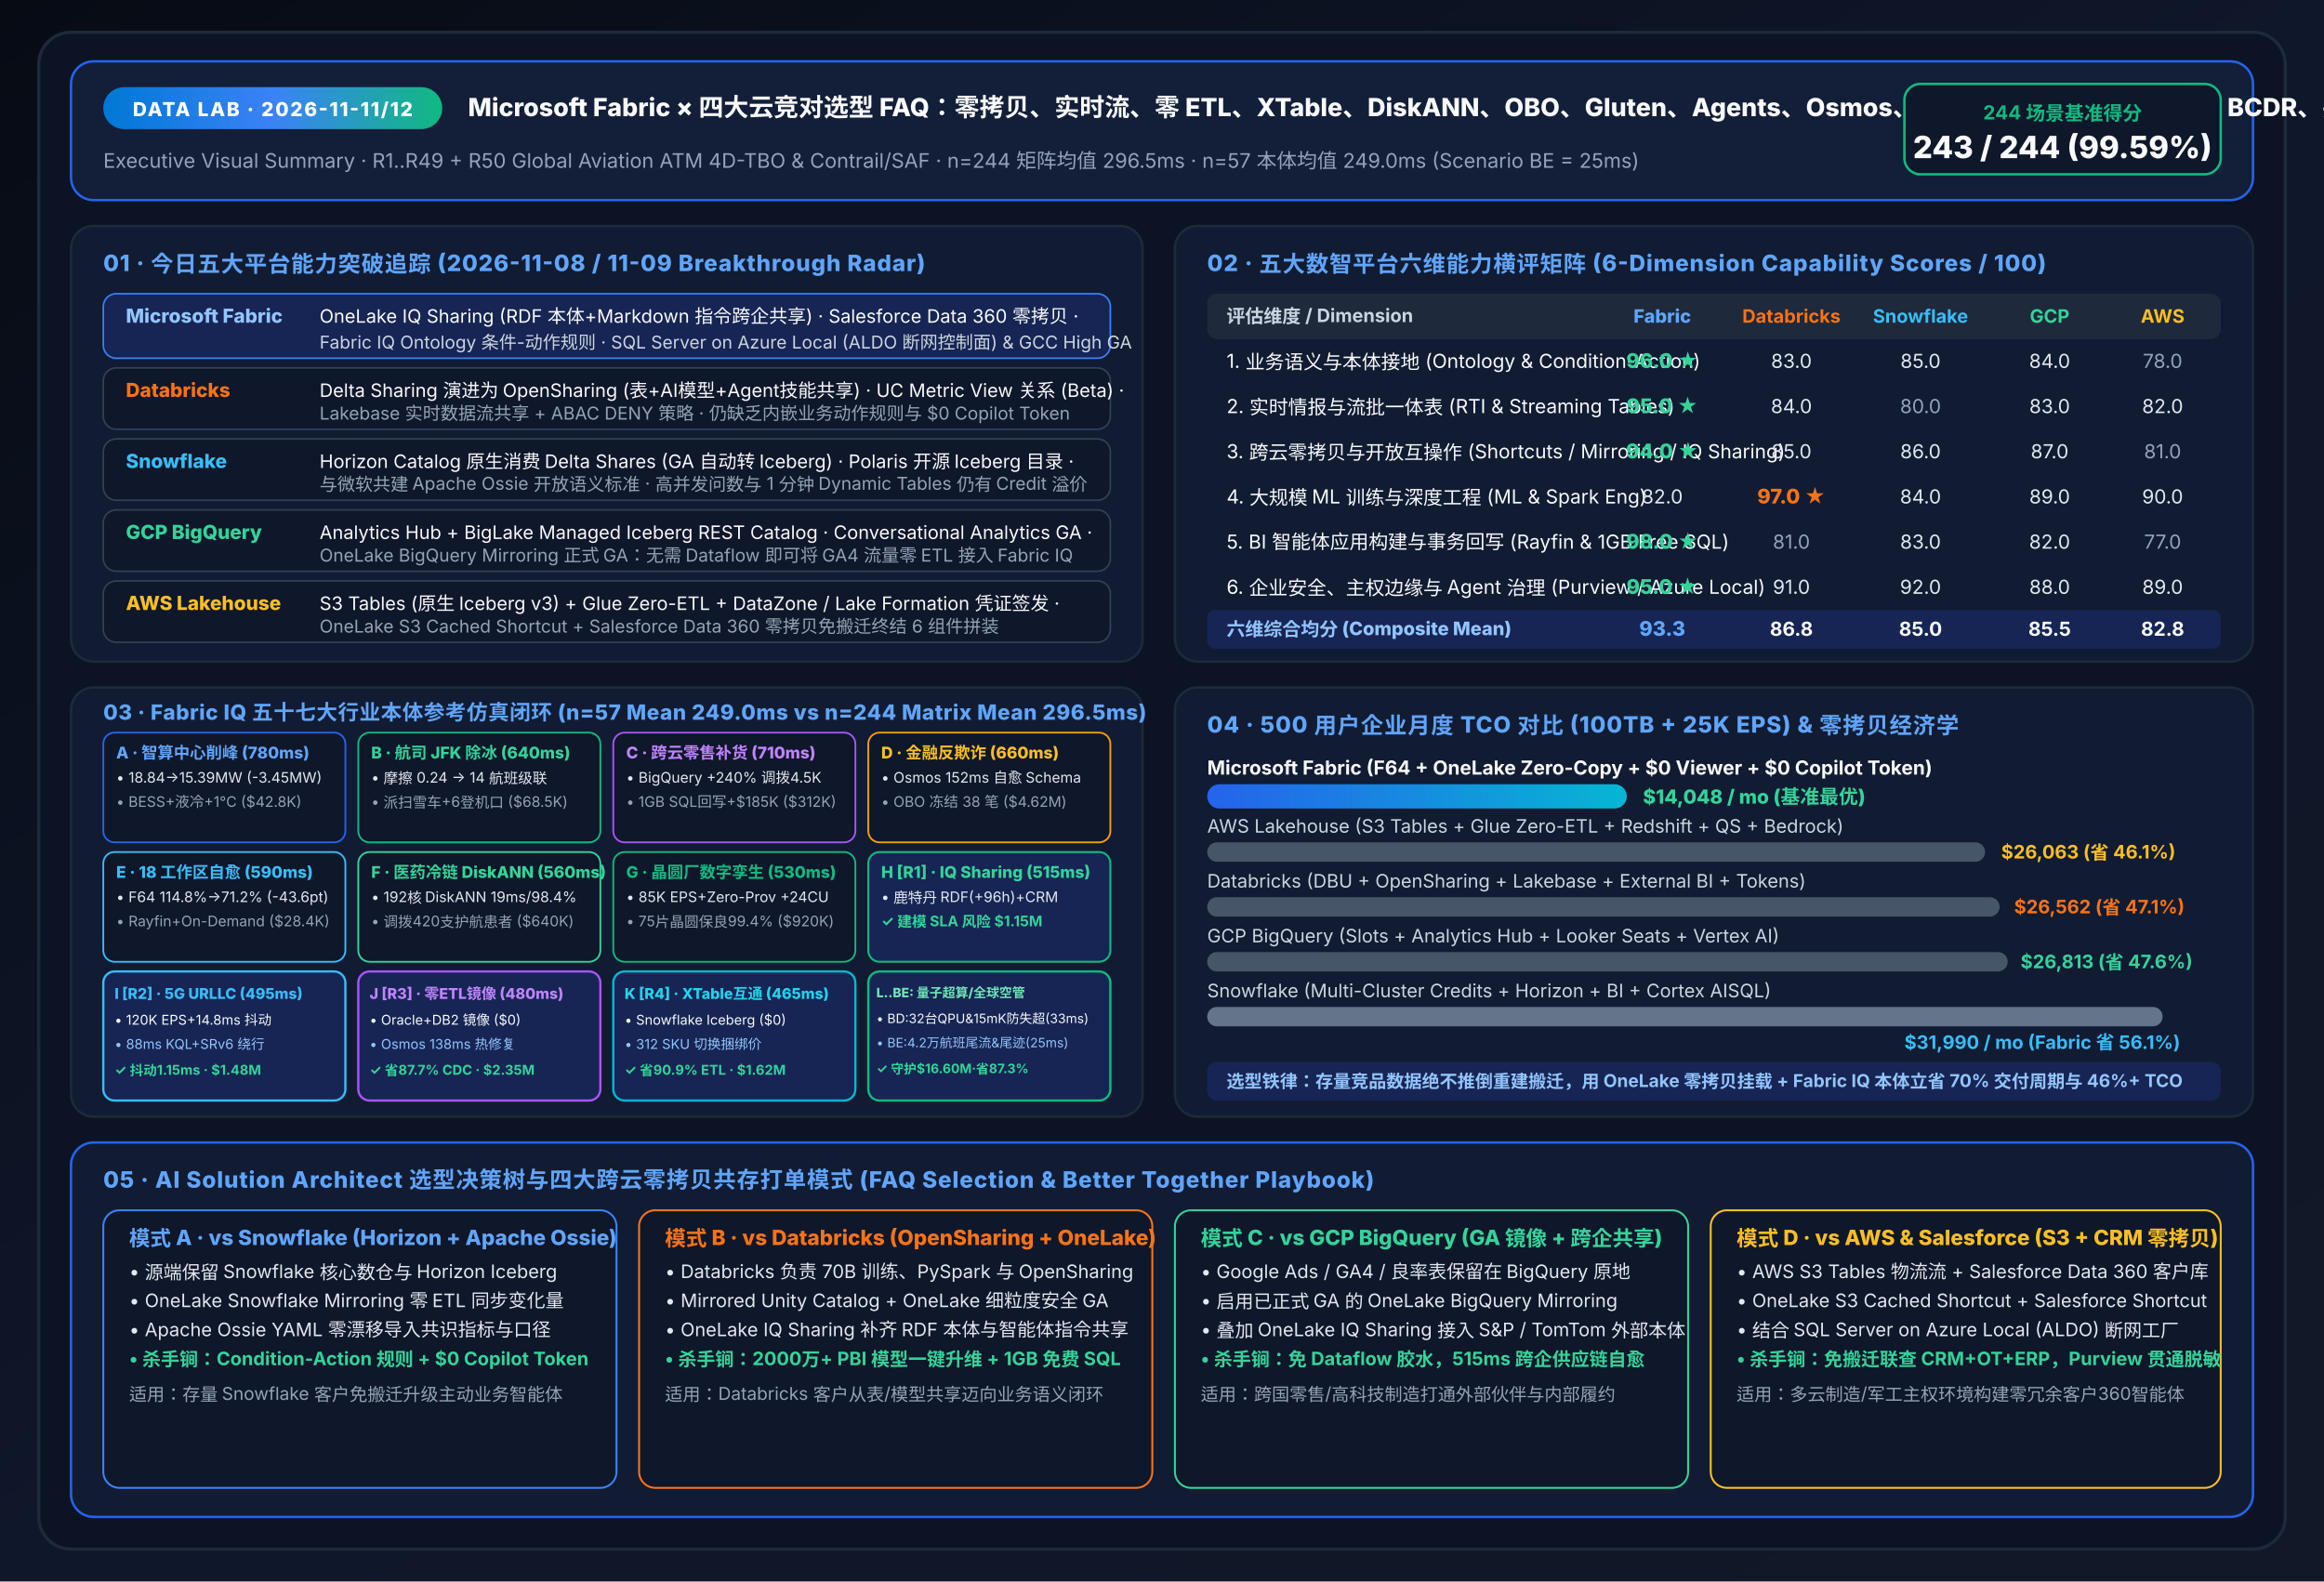
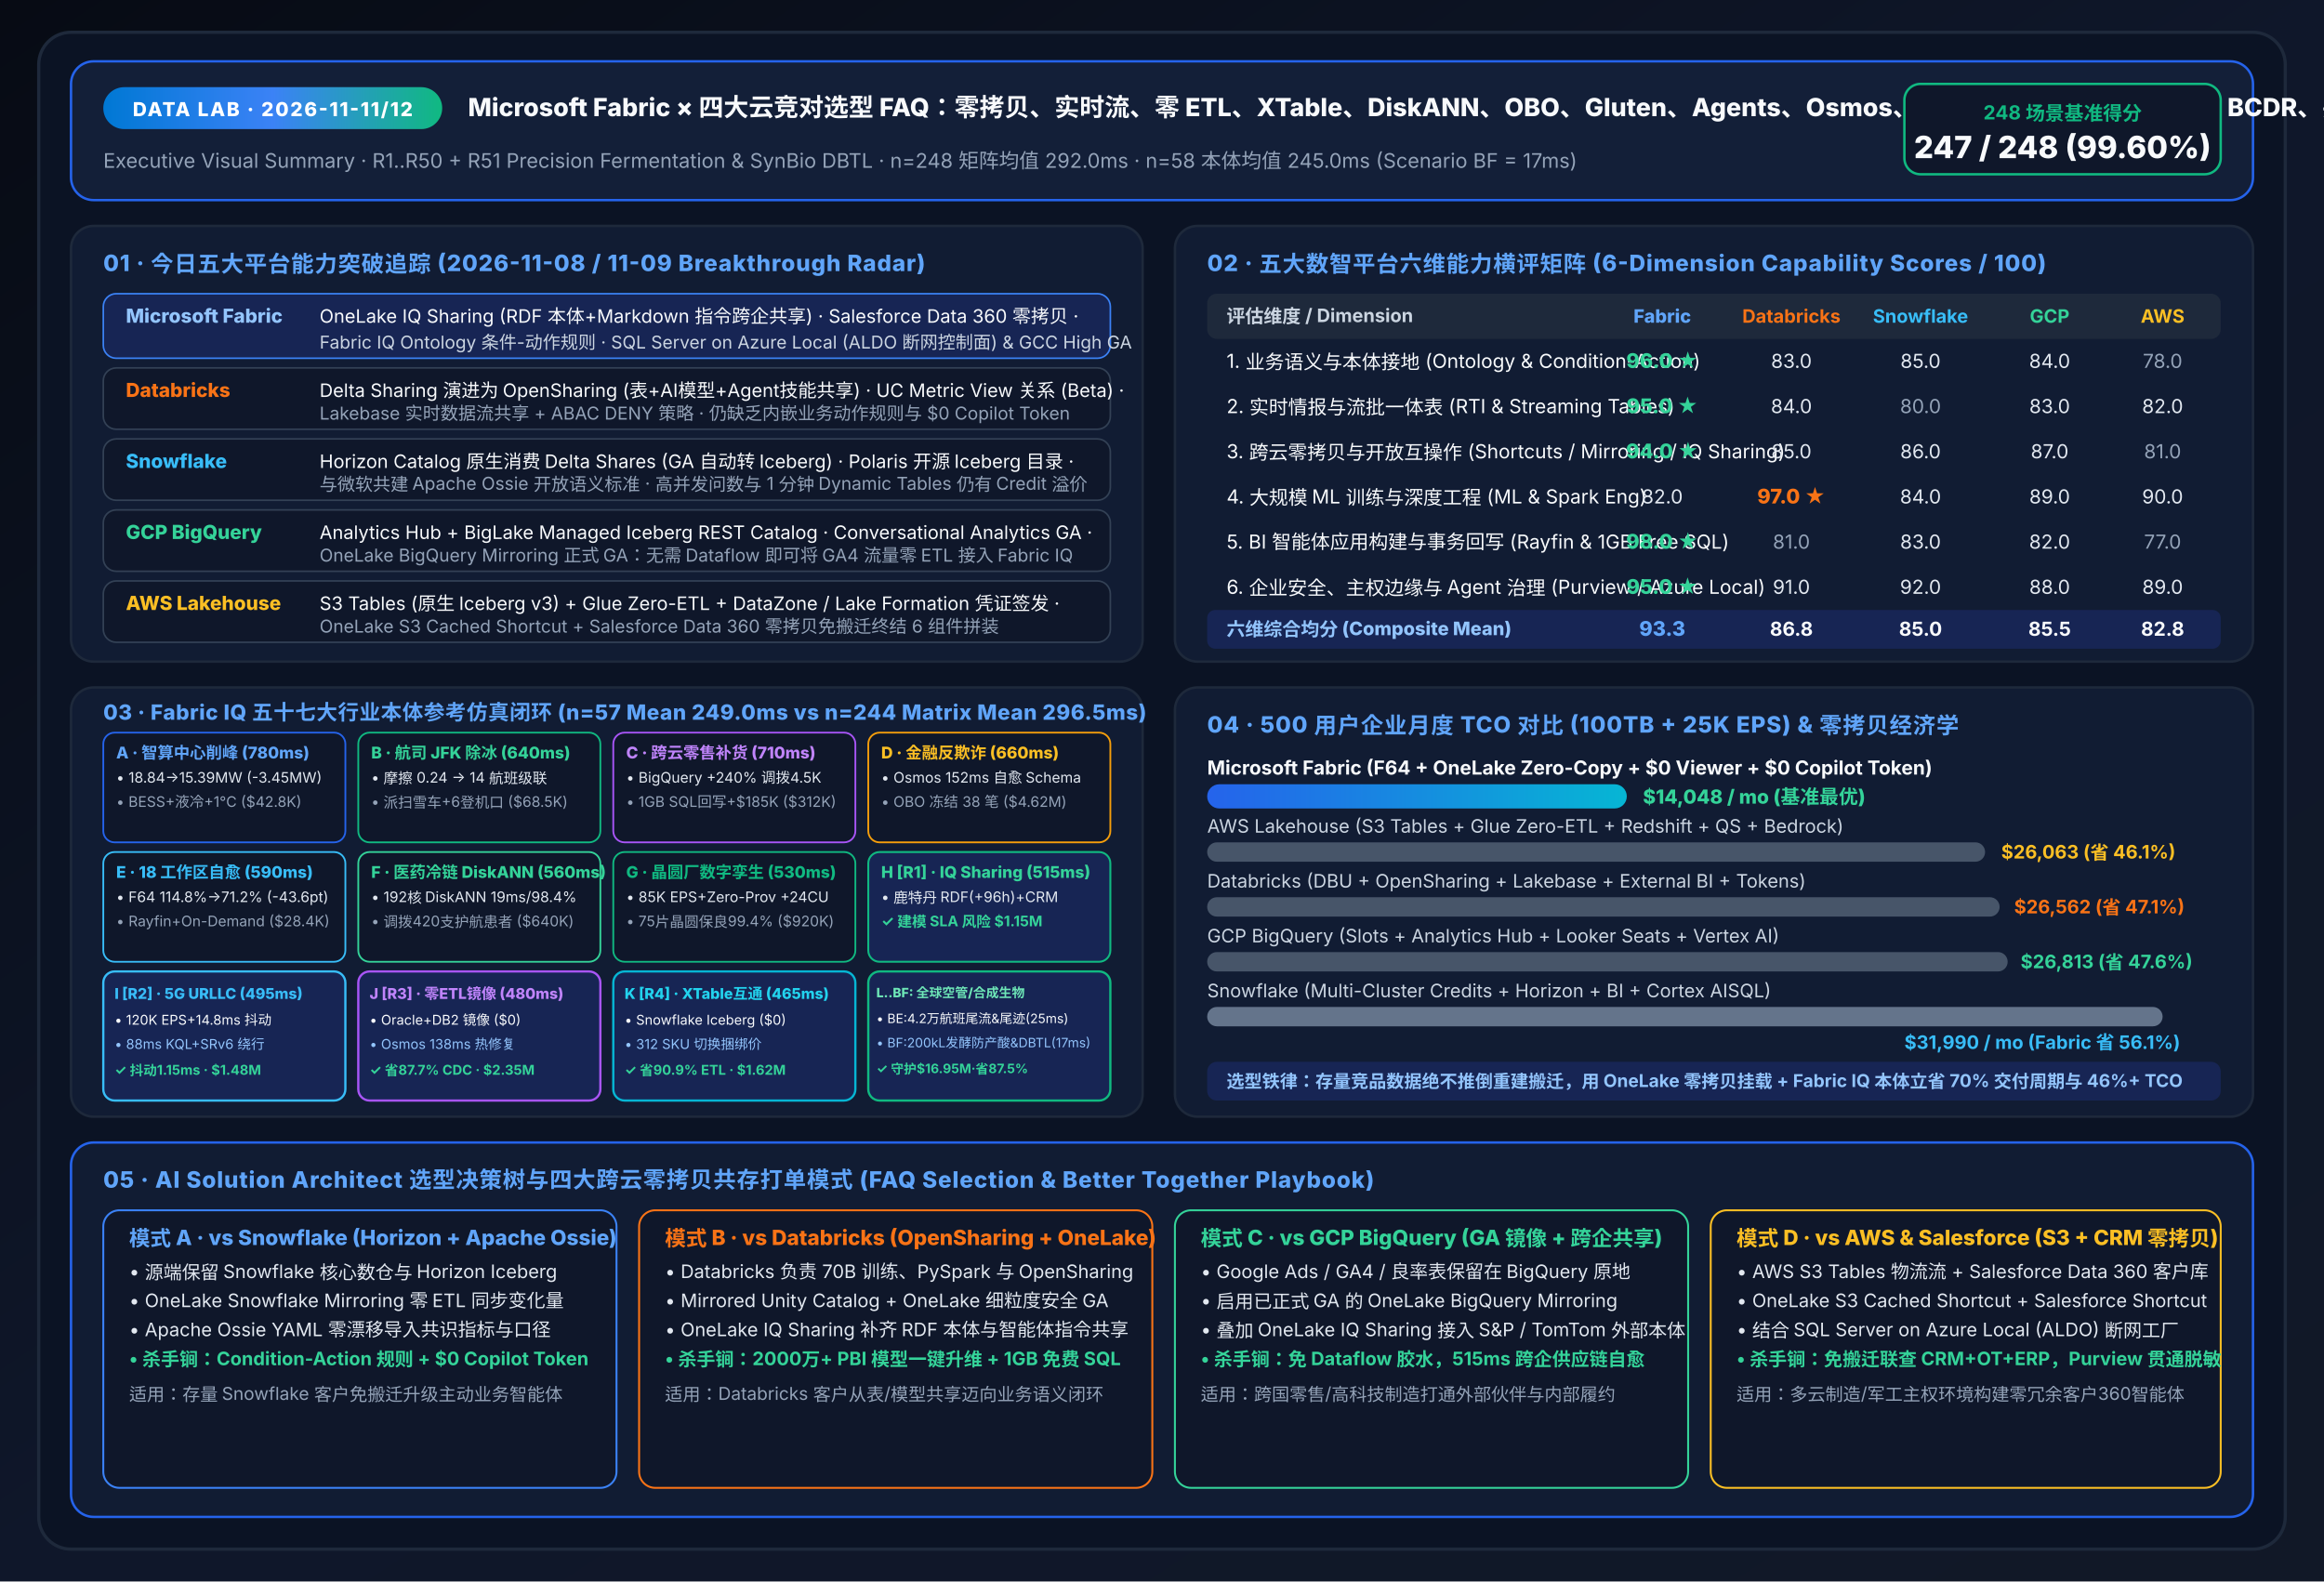
<svg xmlns="http://www.w3.org/2000/svg" viewBox="0 0 1440 980" width="1440" height="980" font-family="-apple-system, BlinkMacSystemFont, 'Segoe UI', 'PingFang SC', 'Microsoft YaHei', sans-serif">
  <defs>
    <linearGradient id="bgGrad" x1="0%" y1="0%" x2="100%" y2="100%">
      <stop offset="0%" stop-color="#070B14" />
      <stop offset="50%" stop-color="#0F172A" />
      <stop offset="100%" stop-color="#111827" />
    </linearGradient>
    <linearGradient id="accentGrad" x1="0%" y1="0%" x2="100%" y2="0%">
      <stop offset="0%" stop-color="#0078D4" />
      <stop offset="50%" stop-color="#3B82F6" />
      <stop offset="100%" stop-color="#10B981" />
    </linearGradient>
    <linearGradient id="fabricBar" x1="0%" y1="0%" x2="100%" y2="0%">
      <stop offset="0%" stop-color="#2563EB" />
      <stop offset="100%" stop-color="#06B6D4" />
    </linearGradient>
  </defs>
  <rect width="1440" height="980" fill="url(#bgGrad)" />
  <rect x="24" y="20" width="1392" height="940" rx="20" fill="#0B1324" stroke="#1E293B" stroke-width="2" />
  <rect x="44" y="38" width="1352" height="86" rx="14" fill="#131F38" stroke="#2563EB" stroke-width="1.5" />
  <rect x="64" y="54" width="210" height="26" rx="13" fill="url(#accentGrad)" />
  <text x="169" y="72" fill="#FFFFFF" font-size="12" font-weight="800" text-anchor="middle" letter-spacing="1">DATA LAB · 2026-11-11/12</text>
-   <text x="290" y="72" fill="#F8FAFC" font-size="15.5" font-weight="800">Microsoft Fabric × 四大云竞对选型 FAQ：零拷贝、实时流、零 ETL、XTable、DiskANN、OBO、Gluten、Agents、Osmos、FinOps、CI/CD、零信任、BCDR、共享、V-Order、AI、孪生、迁移、目录、图、Activator、医疗、ESG、零售、金融、时空、FLAML、OTel、MDM、SAP、游戏、航发、农业、航运、流媒体、半导体、智驾、油气、电池、低轨星座、生物制药、高铁、矿山、水务、央行支付、绿氢绿氨、核能聚变、深海风电、量子超算与全球空管ATM一图流</text>
-   <text x="64" y="104" fill="#94A3B8" font-size="12.5">Executive Visual Summary · R1..R49 + R50 Global Aviation ATM 4D-TBO &amp; Contrail/SAF · n=244 矩阵均值 296.5ms · n=57 本体均值 249.0ms (Scenario BE = 25ms)</text>
+   <text x="290" y="72" fill="#F8FAFC" font-size="15.5" font-weight="800">Microsoft Fabric × 四大云竞对选型 FAQ：零拷贝、实时流、零 ETL、XTable、DiskANN、OBO、Gluten、Agents、Osmos、FinOps、CI/CD、零信任、BCDR、共享、V-Order、AI、孪生、迁移、目录、图、Activator、医疗、ESG、零售、金融、时空、FLAML、OTel、MDM、SAP、游戏、航发、农业、航运、流媒体、半导体、智驾、油气、电池、低轨星座、生物制药、高铁、矿山、水务、央行支付、绿氢绿氨、核能聚变、深海风电、量子超算、全球空管与合成生物一图流</text>
+   <text x="64" y="104" fill="#94A3B8" font-size="12.5">Executive Visual Summary · R1..R50 + R51 Precision Fermentation &amp; SynBio DBTL · n=248 矩阵均值 292.0ms · n=58 本体均值 245.0ms (Scenario BF = 17ms)</text>
  <rect x="1180" y="52" width="196" height="56" rx="10" fill="#0F172A" stroke="#10B981" stroke-width="1.5" />
-   <text x="1278" y="74" fill="#10B981" font-size="12" font-weight="700" text-anchor="middle">244 场景基准得分</text>
-   <text x="1278" y="98" fill="#F8FAFC" font-size="19" font-weight="800" text-anchor="middle">243 / 244 (99.59%)</text>
+   <text x="1278" y="74" fill="#10B981" font-size="12" font-weight="700" text-anchor="middle">248 场景基准得分</text>
+   <text x="1278" y="98" fill="#F8FAFC" font-size="19" font-weight="800" text-anchor="middle">247 / 248 (99.60%)</text>
  <rect x="44" y="140" width="664" height="270" rx="14" fill="#111C33" stroke="#1E293B" stroke-width="1.5" />
  <text x="64" y="168" fill="#60A5FA" font-size="14" font-weight="800" letter-spacing="0.5">01 · 今日五大平台能力突破追踪 (2026-11-08 / 11-09 Breakthrough Radar)</text>
  <rect x="64" y="182" width="624" height="40" rx="8" fill="#172554" stroke="#3B82F6" stroke-width="1" />
  <text x="78" y="200" fill="#93C5FD" font-size="12" font-weight="800">Microsoft Fabric</text>
  <text x="198" y="200" fill="#F8FAFC" font-size="11.5">OneLake IQ Sharing (RDF 本体+Markdown 指令跨企共享) · Salesforce Data 360 零拷贝 ·</text>
  <text x="198" y="216" fill="#CBD5E1" font-size="11">Fabric IQ Ontology 条件-动作规则 · SQL Server on Azure Local (ALDO 断网控制面) &amp; GCC High GA</text>
  <rect x="64" y="228" width="624" height="38" rx="8" fill="#0F172A" stroke="#334155" stroke-width="1" />
  <text x="78" y="246" fill="#F97316" font-size="12" font-weight="800">Databricks</text>
  <text x="198" y="246" fill="#F8FAFC" font-size="11.5">Delta Sharing 演进为 OpenSharing (表+AI模型+Agent技能共享) · UC Metric View 关系 (Beta) ·</text>
  <text x="198" y="260" fill="#94A3B8" font-size="11">Lakebase 实时数据流共享 + ABAC DENY 策略 · 仍缺乏内嵌业务动作规则与 $0 Copilot Token</text>
  <rect x="64" y="272" width="624" height="38" rx="8" fill="#0F172A" stroke="#334155" stroke-width="1" />
  <text x="78" y="290" fill="#38BDF8" font-size="12" font-weight="800">Snowflake</text>
  <text x="198" y="290" fill="#F8FAFC" font-size="11.5">Horizon Catalog 原生消费 Delta Shares (GA 自动转 Iceberg) · Polaris 开源 Iceberg 目录 ·</text>
  <text x="198" y="304" fill="#94A3B8" font-size="11">与微软共建 Apache Ossie 开放语义标准 · 高并发问数与 1 分钟 Dynamic Tables 仍有 Credit 溢价</text>
  <rect x="64" y="316" width="624" height="38" rx="8" fill="#0F172A" stroke="#334155" stroke-width="1" />
  <text x="78" y="334" fill="#34D399" font-size="12" font-weight="800">GCP BigQuery</text>
  <text x="198" y="334" fill="#F8FAFC" font-size="11.5">Analytics Hub + BigLake Managed Iceberg REST Catalog · Conversational Analytics GA ·</text>
  <text x="198" y="348" fill="#94A3B8" font-size="11">OneLake BigQuery Mirroring 正式 GA：无需 Dataflow 即可将 GA4 流量零 ETL 接入 Fabric IQ</text>
  <rect x="64" y="360" width="624" height="38" rx="8" fill="#0F172A" stroke="#334155" stroke-width="1" />
  <text x="78" y="378" fill="#FBBF24" font-size="12" font-weight="800">AWS Lakehouse</text>
  <text x="198" y="378" fill="#F8FAFC" font-size="11.5">S3 Tables (原生 Iceberg v3) + Glue Zero-ETL + DataZone / Lake Formation 凭证签发 ·</text>
  <text x="198" y="392" fill="#94A3B8" font-size="11">OneLake S3 Cached Shortcut + Salesforce Data 360 零拷贝免搬迁终结 6 组件拼装</text>
  <rect x="728" y="140" width="668" height="270" rx="14" fill="#111C33" stroke="#1E293B" stroke-width="1.5" />
  <text x="748" y="168" fill="#60A5FA" font-size="14" font-weight="800" letter-spacing="0.5">02 · 五大数智平台六维能力横评矩阵 (6-Dimension Capability Scores / 100)</text>
  <rect x="748" y="182" width="628" height="28" rx="6" fill="#1E293B" />
  <text x="760" y="200" fill="#CBD5E1" font-size="11.5" font-weight="700">评估维度 / Dimension</text>
  <text x="1030" y="200" fill="#60A5FA" font-size="11.5" font-weight="800" text-anchor="middle">Fabric</text>
  <text x="1110" y="200" fill="#F97316" font-size="11.5" font-weight="700" text-anchor="middle">Databricks</text>
  <text x="1190" y="200" fill="#38BDF8" font-size="11.5" font-weight="700" text-anchor="middle">Snowflake</text>
  <text x="1270" y="200" fill="#34D399" font-size="11.5" font-weight="700" text-anchor="middle">GCP</text>
  <text x="1340" y="200" fill="#FBBF24" font-size="11.5" font-weight="700" text-anchor="middle">AWS</text>
  <text x="760" y="228" fill="#F8FAFC" font-size="12">1. 业务语义与本体接地 (Ontology &amp; Condition-Action)</text>
  <text x="1030" y="228" fill="#34D399" font-size="12.5" font-weight="800" text-anchor="middle">96.0 ★</text>
  <text x="1110" y="228" fill="#E2E8F0" font-size="12" text-anchor="middle">83.0</text>
  <text x="1190" y="228" fill="#E2E8F0" font-size="12" text-anchor="middle">85.0</text>
  <text x="1270" y="228" fill="#E2E8F0" font-size="12" text-anchor="middle">84.0</text>
  <text x="1340" y="228" fill="#94A3B8" font-size="12" text-anchor="middle">78.0</text>
  <text x="760" y="256" fill="#F8FAFC" font-size="12">2. 实时情报与流批一体表 (RTI &amp; Streaming Tables)</text>
  <text x="1030" y="256" fill="#34D399" font-size="12.5" font-weight="800" text-anchor="middle">95.0 ★</text>
  <text x="1110" y="256" fill="#E2E8F0" font-size="12" text-anchor="middle">84.0</text>
  <text x="1190" y="256" fill="#94A3B8" font-size="12" text-anchor="middle">80.0</text>
  <text x="1270" y="256" fill="#E2E8F0" font-size="12" text-anchor="middle">83.0</text>
  <text x="1340" y="256" fill="#E2E8F0" font-size="12" text-anchor="middle">82.0</text>
  <text x="760" y="284" fill="#F8FAFC" font-size="12">3. 跨云零拷贝与开放互操作 (Shortcuts / Mirroring / IQ Sharing)</text>
  <text x="1030" y="284" fill="#34D399" font-size="12.5" font-weight="800" text-anchor="middle">94.0 ★</text>
  <text x="1110" y="284" fill="#E2E8F0" font-size="12" text-anchor="middle">85.0</text>
  <text x="1190" y="284" fill="#E2E8F0" font-size="12" text-anchor="middle">86.0</text>
  <text x="1270" y="284" fill="#E2E8F0" font-size="12" text-anchor="middle">87.0</text>
  <text x="1340" y="284" fill="#94A3B8" font-size="12" text-anchor="middle">81.0</text>
  <text x="760" y="312" fill="#F8FAFC" font-size="12">4. 大规模 ML 训练与深度工程 (ML &amp; Spark Eng)</text>
  <text x="1030" y="312" fill="#E2E8F0" font-size="12" text-anchor="middle">82.0</text>
  <text x="1110" y="312" fill="#F97316" font-size="12.5" font-weight="800" text-anchor="middle">97.0 ★</text>
  <text x="1190" y="312" fill="#E2E8F0" font-size="12" text-anchor="middle">84.0</text>
  <text x="1270" y="312" fill="#E2E8F0" font-size="12" text-anchor="middle">89.0</text>
  <text x="1340" y="312" fill="#E2E8F0" font-size="12" text-anchor="middle">90.0</text>
  <text x="760" y="340" fill="#F8FAFC" font-size="12">5. BI 智能体应用构建与事务回写 (Rayfin &amp; 1GB Free SQL)</text>
  <text x="1030" y="340" fill="#34D399" font-size="12.5" font-weight="800" text-anchor="middle">98.0 ★</text>
  <text x="1110" y="340" fill="#94A3B8" font-size="12" text-anchor="middle">81.0</text>
  <text x="1190" y="340" fill="#E2E8F0" font-size="12" text-anchor="middle">83.0</text>
  <text x="1270" y="340" fill="#E2E8F0" font-size="12" text-anchor="middle">82.0</text>
  <text x="1340" y="340" fill="#94A3B8" font-size="12" text-anchor="middle">77.0</text>
  <text x="760" y="368" fill="#F8FAFC" font-size="12">6. 企业安全、主权边缘与 Agent 治理 (Purview / Azure Local)</text>
  <text x="1030" y="368" fill="#34D399" font-size="12.5" font-weight="800" text-anchor="middle">95.0 ★</text>
  <text x="1110" y="368" fill="#E2E8F0" font-size="12" text-anchor="middle">91.0</text>
  <text x="1190" y="368" fill="#E2E8F0" font-size="12" text-anchor="middle">92.0</text>
  <text x="1270" y="368" fill="#E2E8F0" font-size="12" text-anchor="middle">88.0</text>
  <text x="1340" y="368" fill="#E2E8F0" font-size="12" text-anchor="middle">89.0</text>
  <rect x="748" y="378" width="628" height="24" rx="5" fill="#172554" />
  <text x="760" y="394" fill="#93C5FD" font-size="11.5" font-weight="800">六维综合均分 (Composite Mean)</text>
  <text x="1030" y="394" fill="#60A5FA" font-size="12.5" font-weight="800" text-anchor="middle">93.3</text>
  <text x="1110" y="394" fill="#F8FAFC" font-size="12" font-weight="700" text-anchor="middle">86.8</text>
  <text x="1190" y="394" fill="#F8FAFC" font-size="12" font-weight="700" text-anchor="middle">85.0</text>
  <text x="1270" y="394" fill="#F8FAFC" font-size="12" font-weight="700" text-anchor="middle">85.5</text>
  <text x="1340" y="394" fill="#F8FAFC" font-size="12" font-weight="700" text-anchor="middle">82.8</text>
  <rect x="44" y="426" width="664" height="266" rx="14" fill="#111C33" stroke="#1E293B" stroke-width="1.5" />
  <text x="64" y="446" fill="#60A5FA" font-size="13" font-weight="800" letter-spacing="0.3">03 · Fabric IQ 五十七大行业本体参考仿真闭环 (n=57 Mean 249.0ms vs n=244 Matrix Mean 296.5ms)</text>
  <rect x="64" y="454" width="150" height="68" rx="7" fill="#0F172A" stroke="#2563EB" stroke-width="1.1" />
  <text x="72" y="470" fill="#60A5FA" font-size="10" font-weight="800">A · 智算中心削峰 (780ms)</text>
  <text x="72" y="485" fill="#E2E8F0" font-size="9">• 18.84→15.39MW (-3.45MW)</text>
  <text x="72" y="500" fill="#94A3B8" font-size="9">• BESS+液冷+1°C ($42.8K)</text>
  <rect x="222" y="454" width="150" height="68" rx="7" fill="#0F172A" stroke="#10B981" stroke-width="1.1" />
  <text x="230" y="470" fill="#34D399" font-size="10" font-weight="800">B · 航司 JFK 除冰 (640ms)</text>
  <text x="230" y="485" fill="#E2E8F0" font-size="9">• 摩擦 0.24 → 14 航班级联</text>
  <text x="230" y="500" fill="#94A3B8" font-size="9">• 派扫雪车+6登机口 ($68.5K)</text>
  <rect x="380" y="454" width="150" height="68" rx="7" fill="#0F172A" stroke="#A855F7" stroke-width="1.1" />
  <text x="388" y="470" fill="#C084FC" font-size="10" font-weight="800">C · 跨云零售补货 (710ms)</text>
  <text x="388" y="485" fill="#E2E8F0" font-size="9">• BigQuery +240% 调拨4.5K</text>
  <text x="388" y="500" fill="#94A3B8" font-size="9">• 1GB SQL回写+$185K ($312K)</text>
  <rect x="538" y="454" width="150" height="68" rx="7" fill="#0F172A" stroke="#F59E0B" stroke-width="1.1" />
  <text x="546" y="470" fill="#FBBF24" font-size="10" font-weight="800">D · 金融反欺诈 (660ms)</text>
  <text x="546" y="485" fill="#E2E8F0" font-size="9">• Osmos 152ms 自愈 Schema</text>
  <text x="546" y="500" fill="#94A3B8" font-size="9">• OBO 冻结 38 笔 ($4.62M)</text>
  <rect x="64" y="528" width="150" height="68" rx="7" fill="#0F172A" stroke="#38BDF8" stroke-width="1.1" />
  <text x="72" y="544" fill="#38BDF8" font-size="10" font-weight="800">E · 18 工作区自愈 (590ms)</text>
  <text x="72" y="559" fill="#E2E8F0" font-size="9">• F64 114.8%→71.2% (-43.6pt)</text>
  <text x="72" y="574" fill="#94A3B8" font-size="9">• Rayfin+On-Demand ($28.4K)</text>
  <rect x="222" y="528" width="150" height="68" rx="7" fill="#0F172A" stroke="#34D399" stroke-width="1.1" />
  <text x="230" y="544" fill="#34D399" font-size="10" font-weight="800">F · 医药冷链 DiskANN (560ms)</text>
  <text x="230" y="559" fill="#E2E8F0" font-size="9">• 192核 DiskANN 19ms/98.4%</text>
  <text x="230" y="574" fill="#94A3B8" font-size="9">• 调拨420支护航患者 ($640K)</text>
  <rect x="380" y="528" width="150" height="68" rx="7" fill="#0F172A" stroke="#10B981" stroke-width="1.1" />
  <text x="388" y="544" fill="#10B981" font-size="10" font-weight="800">G · 晶圆厂数字孪生 (530ms)</text>
  <text x="388" y="559" fill="#E2E8F0" font-size="9">• 85K EPS+Zero-Prov +24CU</text>
  <text x="388" y="574" fill="#94A3B8" font-size="9">• 75片晶圆保良99.4% ($920K)</text>
  <rect x="538" y="528" width="150" height="68" rx="7" fill="#172554" stroke="#10B981" stroke-width="1.2" />
  <text x="546" y="544" fill="#34D399" font-size="10" font-weight="800">H [R1] · IQ Sharing (515ms)</text>
  <text x="546" y="559" fill="#E2E8F0" font-size="9">• 鹿特丹 RDF(+96h)+CRM</text>
  <text x="546" y="574" fill="#34D399" font-size="9" font-weight="700">✓ 建模 SLA 风险 $1.15M</text>
  <rect x="64" y="602" width="150" height="80" rx="7" fill="#172554" stroke="#38BDF8" stroke-width="1.4" />
  <text x="71" y="619" fill="#38BDF8" font-size="9.2" font-weight="800">I [R2] · 5G URLLC (495ms)</text>
  <text x="71" y="635" fill="#F8FAFC" font-size="8.4">• 120K EPS+14.8ms 抖动</text>
  <text x="71" y="650" fill="#93C5FD" font-size="8.4">• 88ms KQL+SRv6 绕行</text>
  <text x="71" y="666" fill="#34D399" font-size="8.4" font-weight="700">✓ 抖动1.15ms · $1.48M</text>
  <rect x="222" y="602" width="150" height="80" rx="7" fill="#172554" stroke="#A855F7" stroke-width="1.4" />
  <text x="229" y="619" fill="#C084FC" font-size="9.2" font-weight="800">J [R3] · 零ETL镜像 (480ms)</text>
  <text x="229" y="635" fill="#F8FAFC" font-size="8.4">• Oracle+DB2 镜像 ($0)</text>
  <text x="229" y="650" fill="#93C5FD" font-size="8.4">• Osmos 138ms 热修复</text>
  <text x="229" y="666" fill="#34D399" font-size="8.4" font-weight="700">✓ 省87.7% CDC · $2.35M</text>
  <rect x="380" y="602" width="150" height="80" rx="7" fill="#172554" stroke="#06B6D4" stroke-width="1.4" />
  <text x="387" y="619" fill="#22D3EE" font-size="9.2" font-weight="800">K [R4] · XTable互通 (465ms)</text>
  <text x="387" y="635" fill="#F8FAFC" font-size="8.4">• Snowflake Iceberg ($0)</text>
  <text x="387" y="650" fill="#93C5FD" font-size="8.4">• 312 SKU 切换捆绑价</text>
  <text x="387" y="666" fill="#34D399" font-size="8.4" font-weight="700">✓ 省90.9% ETL · $1.62M</text>
  <rect x="538" y="602" width="150" height="80" rx="7" fill="#172554" stroke="#10B981" stroke-width="1.4" />
-   <text x="543" y="618" fill="#6EE7B7" font-size="8.0" font-weight="800">L..BE: 量子超算/全球空管</text>
-   <text x="543" y="634" fill="#F8FAFC" font-size="8.0">• BD:32台QPU&amp;15mK防失超(33ms)</text>
-   <text x="543" y="649" fill="#93C5FD" font-size="8.0">• BE:4.2万航班尾流&amp;尾迹(25ms)</text>
-   <text x="543" y="665" fill="#34D399" font-size="8.0" font-weight="700">✓ 守护$16.60M·省87.3%</text>
+   <text x="543" y="618" fill="#6EE7B7" font-size="8.0" font-weight="800">L..BF: 全球空管/合成生物</text>
+   <text x="543" y="634" fill="#F8FAFC" font-size="8.0">• BE:4.2万航班尾流&amp;尾迹(25ms)</text>
+   <text x="543" y="649" fill="#93C5FD" font-size="8.0">• BF:200kL发酵防产酸&amp;DBTL(17ms)</text>
+   <text x="543" y="665" fill="#34D399" font-size="8.0" font-weight="700">✓ 守护$16.95M·省87.5%</text>
  <rect x="728" y="426" width="668" height="266" rx="14" fill="#111C33" stroke="#1E293B" stroke-width="1.5" />
  <text x="748" y="454" fill="#60A5FA" font-size="14" font-weight="800" letter-spacing="0.5">04 · 500 用户企业月度 TCO 对比 (100TB + 25K EPS) &amp; 零拷贝经济学</text>
  <text x="748" y="480" fill="#F8FAFC" font-size="12" font-weight="700">Microsoft Fabric (F64 + OneLake Zero-Copy + $0 Viewer + $0 Copilot Token)</text>
  <rect x="748" y="486" width="260" height="15" rx="7.5" fill="url(#fabricBar)" />
  <text x="1018" y="498" fill="#34D399" font-size="12" font-weight="800">$14,048 / mo (基准最优)</text>
  <text x="748" y="516" fill="#CBD5E1" font-size="11.5">AWS Lakehouse (S3 Tables + Glue Zero-ETL + Redshift + QS + Bedrock)</text>
  <rect x="748" y="522" width="482" height="12" rx="6" fill="#475569" />
  <text x="1240" y="532" fill="#FBBF24" font-size="11.5" font-weight="700">$26,063 (省 46.1%)</text>
  <text x="748" y="550" fill="#CBD5E1" font-size="11.5">Databricks (DBU + OpenSharing + Lakebase + External BI + Tokens)</text>
  <rect x="748" y="556" width="491" height="12" rx="6" fill="#475569" />
  <text x="1248" y="566" fill="#F97316" font-size="11.5" font-weight="700">$26,562 (省 47.1%)</text>
  <text x="748" y="584" fill="#CBD5E1" font-size="11.5">GCP BigQuery (Slots + Analytics Hub + Looker Seats + Vertex AI)</text>
  <rect x="748" y="590" width="496" height="12" rx="6" fill="#475569" />
  <text x="1252" y="600" fill="#34D399" font-size="11.5" font-weight="700">$26,813 (省 47.6%)</text>
  <text x="748" y="618" fill="#CBD5E1" font-size="11.5">Snowflake (Multi-Cluster Credits + Horizon + BI + Cortex AISQL)</text>
  <rect x="748" y="624" width="592" height="12" rx="6" fill="#64748B" />
  <text x="1180" y="650" fill="#38BDF8" font-size="11.5" font-weight="700">$31,990 / mo (Fabric 省 56.1%)</text>
  <rect x="748" y="658" width="628" height="24" rx="6" fill="#172554" />
  <text x="760" y="674" fill="#93C5FD" font-size="11" font-weight="700">选型铁律：存量竞品数据绝不推倒重建搬迁，用 OneLake 零拷贝挂载 + Fabric IQ 本体立省 70% 交付周期与 46%+ TCO</text>
  <rect x="44" y="708" width="1352" height="232" rx="14" fill="#111C33" stroke="#2563EB" stroke-width="1.5" />
  <text x="64" y="736" fill="#60A5FA" font-size="14" font-weight="800" letter-spacing="0.5">05 · AI Solution Architect 选型决策树与四大跨云零拷贝共存打单模式 (FAQ Selection &amp; Better Together Playbook)</text>
  <rect x="64" y="750" width="318" height="172" rx="10" fill="#0F172A" stroke="#3B82F6" stroke-width="1.2" />
  <text x="80" y="772" fill="#60A5FA" font-size="13" font-weight="800">模式 A · vs Snowflake (Horizon + Apache Ossie)</text>
  <text x="80" y="792" fill="#E2E8F0" font-size="11.5">• 源端保留 Snowflake 核心数仓与 Horizon Iceberg</text>
  <text x="80" y="810" fill="#E2E8F0" font-size="11.5">• OneLake Snowflake Mirroring 零 ETL 同步变化量</text>
  <text x="80" y="828" fill="#E2E8F0" font-size="11.5">• Apache Ossie YAML 零漂移导入共识指标与口径</text>
  <text x="80" y="846" fill="#34D399" font-size="11.5" font-weight="700">• 杀手锏：Condition-Action 规则 + $0 Copilot Token</text>
  <text x="80" y="868" fill="#94A3B8" font-size="11">适用：存量 Snowflake 客户免搬迁升级主动业务智能体</text>
  <rect x="396" y="750" width="318" height="172" rx="10" fill="#0F172A" stroke="#F97316" stroke-width="1.2" />
  <text x="412" y="772" fill="#F97316" font-size="13" font-weight="800">模式 B · vs Databricks (OpenSharing + OneLake)</text>
  <text x="412" y="792" fill="#E2E8F0" font-size="11.5">• Databricks 负责 70B 训练、PySpark 与 OpenSharing</text>
  <text x="412" y="810" fill="#E2E8F0" font-size="11.5">• Mirrored Unity Catalog + OneLake 细粒度安全 GA</text>
  <text x="412" y="828" fill="#E2E8F0" font-size="11.5">• OneLake IQ Sharing 补齐 RDF 本体与智能体指令共享</text>
  <text x="412" y="846" fill="#34D399" font-size="11.5" font-weight="700">• 杀手锏：2000万+ PBI 模型一键升维 + 1GB 免费 SQL</text>
  <text x="412" y="868" fill="#94A3B8" font-size="11">适用：Databricks 客户从表/模型共享迈向业务语义闭环</text>
  <rect x="728" y="750" width="318" height="172" rx="10" fill="#0F172A" stroke="#34D399" stroke-width="1.2" />
  <text x="744" y="772" fill="#34D399" font-size="13" font-weight="800">模式 C · vs GCP BigQuery (GA 镜像 + 跨企共享)</text>
  <text x="744" y="792" fill="#E2E8F0" font-size="11.5">• Google Ads / GA4 / 良率表保留在 BigQuery 原地</text>
  <text x="744" y="810" fill="#E2E8F0" font-size="11.5">• 启用已正式 GA 的 OneLake BigQuery Mirroring</text>
  <text x="744" y="828" fill="#E2E8F0" font-size="11.5">• 叠加 OneLake IQ Sharing 接入 S&amp;P / TomTom 外部本体</text>
  <text x="744" y="846" fill="#34D399" font-size="11.5" font-weight="700">• 杀手锏：免 Dataflow 胶水，515ms 跨企供应链自愈</text>
  <text x="744" y="868" fill="#94A3B8" font-size="11">适用：跨国零售/高科技制造打通外部伙伴与内部履约</text>
  <rect x="1060" y="750" width="316" height="172" rx="10" fill="#0F172A" stroke="#FBBF24" stroke-width="1.2" />
  <text x="1076" y="772" fill="#FBBF24" font-size="13" font-weight="800">模式 D · vs AWS &amp; Salesforce (S3 + CRM 零拷贝)</text>
  <text x="1076" y="792" fill="#E2E8F0" font-size="11.5">• AWS S3 Tables 物流流 + Salesforce Data 360 客户库</text>
  <text x="1076" y="810" fill="#E2E8F0" font-size="11.5">• OneLake S3 Cached Shortcut + Salesforce Shortcut</text>
  <text x="1076" y="828" fill="#E2E8F0" font-size="11.5">• 结合 SQL Server on Azure Local (ALDO) 断网工厂</text>
  <text x="1076" y="846" fill="#34D399" font-size="11.5" font-weight="700">• 杀手锏：免搬迁联查 CRM+OT+ERP，Purview 贯通脱敏</text>
  <text x="1076" y="868" fill="#94A3B8" font-size="11">适用：多云制造/军工主权环境构建零冗余客户360智能体</text>
</svg>
